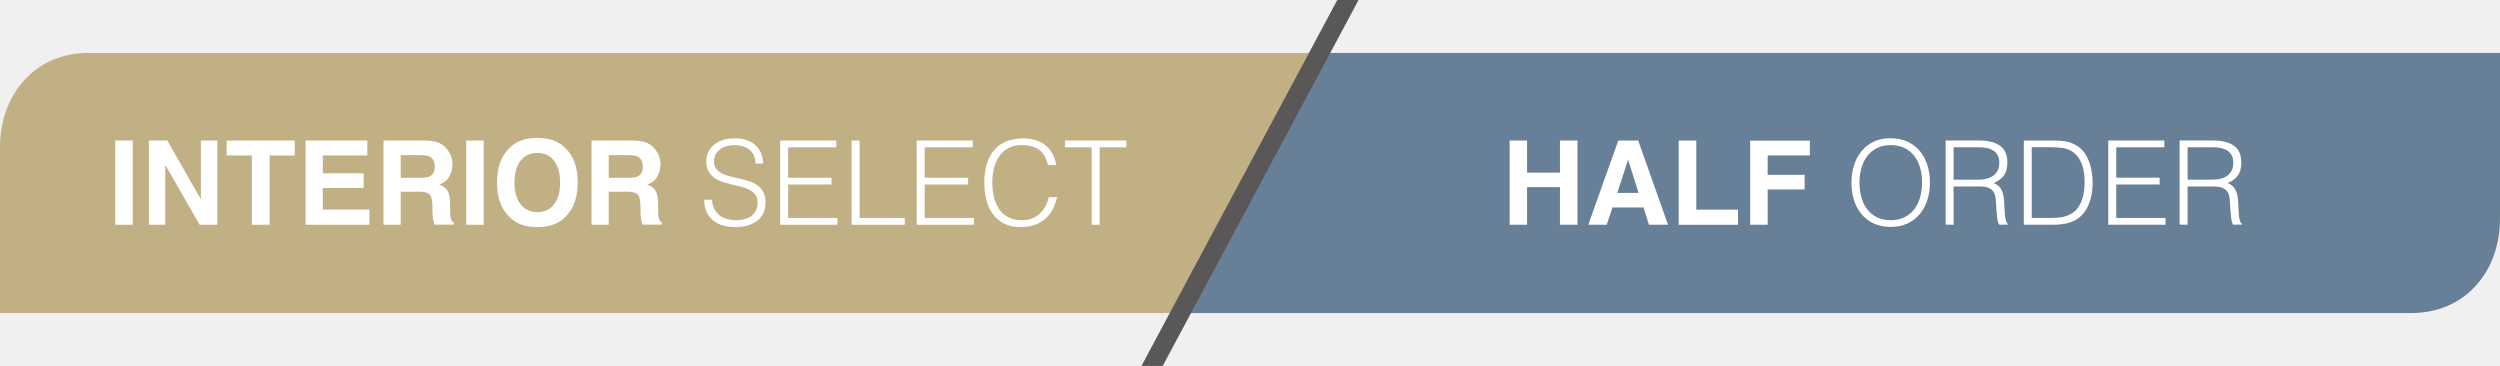
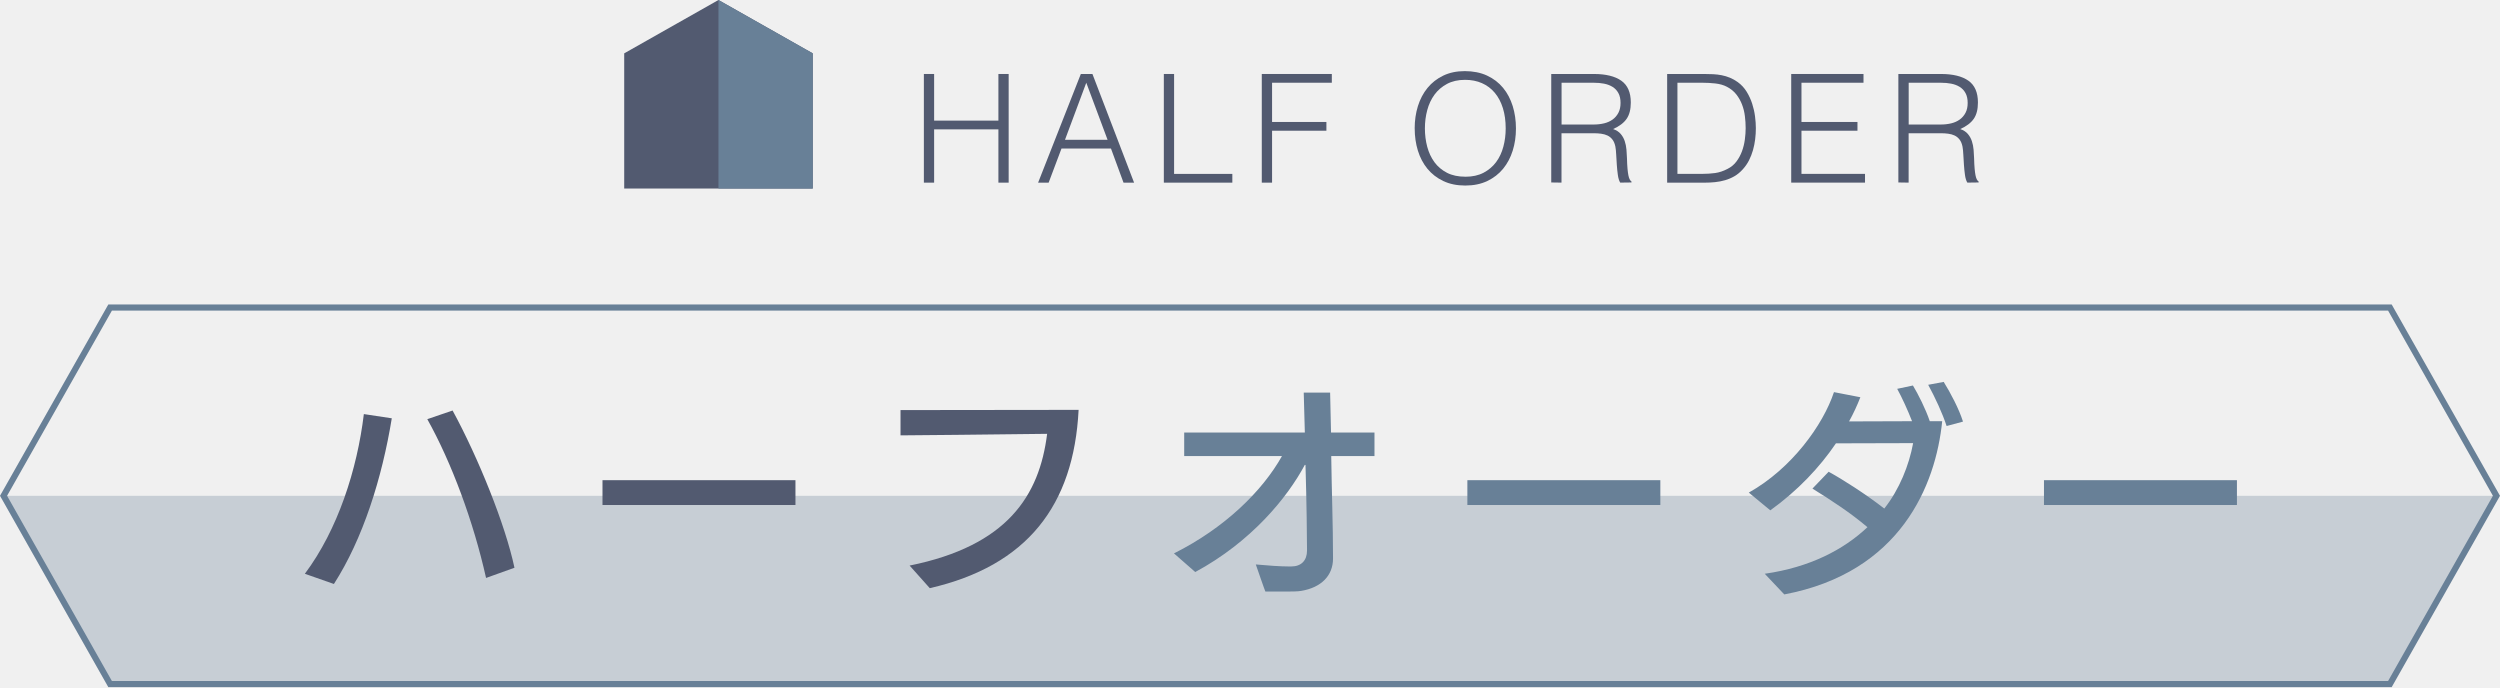
- <svg xmlns="http://www.w3.org/2000/svg" id="_レイヤー_2" data-name="レイヤー 2" viewBox="0 0 604.37 88.47">
+ <svg xmlns="http://www.w3.org/2000/svg" id="_レイヤー_2" data-name="レイヤー 2" viewBox="0 0 811.67 223.1">
  <defs>
    <style>
      .cls-1 {
+         fill: none;
+         stroke: #688097;
+         stroke-miterlimit: 10;
+         stroke-width: 2px;
+       }
+ 
+       .cls-2 {
        fill: #688097;
      }

-       .cls-2 {
-         fill: #fff;
-       }
- 
      .cls-3 {
-         fill: #c2b085;
+         opacity: .3;
      }

      .cls-4 {
-         fill: #595757;
+         fill: #525a70;
      }
    </style>
  </defs>
  <g id="_文字" data-name="文字">
    <g>
-       <path class="cls-3" d="M285.66,75.68H0v-40.05C0,22.97,8.28,12.79,21.47,12.79h297.24l-33.04,62.89Z" />
-       <path class="cls-1" d="M318.71,12.79h285.66s0,27.39,0,40.05c0,12.66-8.28,22.84-21.47,22.84-8.97,0-297.24,0-297.24,0l33.04-62.89Z" />
      <g>
-         <path class="cls-2" d="M27.86,33.98h4.23v20.36h-4.23v-20.36Z" />
-         <path class="cls-2" d="M52.51,54.33h-4.25l-8.31-14.46v14.46h-3.96v-20.36h4.46l8.11,14.21v-14.21h3.96v20.36Z" />
-         <path class="cls-2" d="M71.27,33.98v3.6h-6.09v16.75h-4.28v-16.75h-6.12v-3.6h16.49Z" />
-         <path class="cls-2" d="M87.92,45.44h-9.89v5.23h11.27v3.66h-15.43v-20.36h14.93v3.6h-10.77v4.32h9.89v3.54Z" />
-         <path class="cls-2" d="M101.26,46.35h-4.39v7.98h-4.16v-20.36h9.99c1.43.03,2.52.2,3.29.52.77.32,1.42.8,1.95,1.42.44.52.79,1.09,1.05,1.71.26.63.39,1.34.39,2.14,0,.97-.24,1.92-.73,2.85-.49.93-1.29,1.6-2.42,1.98.94.38,1.6.91,2,1.61.39.7.59,1.76.59,3.18v1.37c0,.93.04,1.56.11,1.89.11.52.37.91.77,1.16v.51h-4.68c-.13-.45-.22-.81-.28-1.09-.11-.57-.17-1.16-.18-1.75l-.03-1.89c-.02-1.3-.26-2.16-.71-2.6-.46-.43-1.31-.65-2.56-.65ZM103.84,42.65c.85-.39,1.27-1.15,1.27-2.29,0-1.23-.41-2.06-1.23-2.49-.46-.24-1.15-.36-2.07-.36h-4.94v5.47h4.82c.96,0,1.68-.11,2.15-.33Z" />
-         <path class="cls-2" d="M112.71,33.98h4.23v20.36h-4.23v-20.36Z" />
-         <path class="cls-2" d="M129.91,54.9c-2.91,0-5.13-.79-6.67-2.38-2.06-1.94-3.09-4.74-3.09-8.4s1.03-6.53,3.09-8.4c1.54-1.58,3.76-2.38,6.67-2.38s5.13.79,6.67,2.38c2.05,1.87,3.08,4.67,3.08,8.4s-1.03,6.45-3.08,8.4c-1.54,1.58-3.76,2.38-6.67,2.38ZM133.92,49.43c.99-1.24,1.48-3.01,1.48-5.3s-.5-4.05-1.48-5.3c-.99-1.25-2.33-1.87-4.01-1.87s-3.03.62-4.03,1.86c-1,1.24-1.51,3.01-1.51,5.3s.5,4.06,1.51,5.3c1,1.24,2.35,1.86,4.03,1.86s3.02-.62,4.02-1.86Z" />
-         <path class="cls-2" d="M151.55,46.35h-4.39v7.98h-4.16v-20.36h9.99c1.43.03,2.52.2,3.29.52.77.32,1.42.8,1.95,1.42.44.52.79,1.09,1.05,1.71.26.63.39,1.34.39,2.14,0,.97-.24,1.92-.73,2.85-.49.93-1.29,1.6-2.42,1.98.94.38,1.6.91,2,1.61.39.7.59,1.76.59,3.18v1.37c0,.93.04,1.56.11,1.89.11.52.37.91.77,1.16v.51h-4.68c-.13-.45-.22-.81-.28-1.09-.11-.57-.17-1.16-.18-1.75l-.03-1.89c-.02-1.3-.26-2.16-.71-2.6-.46-.43-1.31-.65-2.56-.65ZM154.13,42.65c.85-.39,1.27-1.15,1.27-2.29,0-1.23-.41-2.06-1.23-2.49-.46-.24-1.15-.36-2.07-.36h-4.94v5.47h4.82c.96,0,1.68-.11,2.15-.33Z" />
-         <path class="cls-2" d="M172.11,48.25c.08.91.28,1.67.61,2.31.33.63.75,1.15,1.27,1.54.52.4,1.12.68,1.8.86.68.18,1.4.27,2.18.27.9,0,1.69-.11,2.35-.34.66-.23,1.2-.53,1.61-.92.41-.39.72-.83.92-1.34.2-.51.3-1.05.3-1.61,0-.79-.18-1.43-.54-1.92-.36-.49-.82-.89-1.4-1.2-.58-.31-1.24-.56-1.98-.75-.75-.19-1.51-.37-2.29-.55-.78-.18-1.55-.39-2.29-.64-.75-.24-1.4-.57-1.98-.99-.58-.41-1.04-.95-1.4-1.6-.36-.65-.54-1.48-.54-2.47,0-.7.15-1.38.44-2.04.29-.66.73-1.24,1.3-1.75.57-.51,1.3-.91,2.16-1.22.87-.3,1.87-.45,3-.45s2.15.16,3.01.48c.86.32,1.57.76,2.14,1.32.57.56.99,1.2,1.27,1.94.28.74.42,1.52.42,2.35h-1.84c0-.77-.14-1.44-.41-2.01s-.65-1.03-1.12-1.39c-.47-.36-1.01-.62-1.61-.79-.6-.17-1.23-.25-1.87-.25-.98,0-1.81.14-2.47.41-.67.27-1.2.63-1.6,1.06-.4.43-.67.91-.82,1.44-.15.53-.18,1.06-.08,1.58.11.66.38,1.19.79,1.58s.92.72,1.53.98c.6.25,1.27.46,1.99.62.73.16,1.47.33,2.22.51.75.18,1.48.39,2.19.64.71.25,1.33.58,1.88.99.55.41.98.95,1.31,1.6.33.65.5,1.47.5,2.45,0,1.89-.65,3.35-1.95,4.38-1.3,1.04-3.13,1.56-5.49,1.56-1.06,0-2.04-.14-2.94-.41-.9-.27-1.69-.69-2.35-1.24-.66-.56-1.17-1.24-1.54-2.06s-.55-1.79-.55-2.9h1.87Z" />
-         <path class="cls-2" d="M188.6,54.33v-20.36h13.55v1.64h-11.62v7.35h10.49v1.64h-10.49v8.09h11.91v1.64h-13.83Z" />
-         <path class="cls-2" d="M205.88,54.33v-20.36h1.92v18.72h10.92v1.64h-12.84Z" />
-         <path class="cls-2" d="M221.61,54.33v-20.36h13.55v1.64h-11.62v7.35h10.49v1.64h-10.49v8.09h11.91v1.64h-13.83Z" />
-         <path class="cls-2" d="M253.34,39.88c-.4-1.73-1.13-2.97-2.21-3.71-1.07-.74-2.48-1.1-4.21-1.1-1.23,0-2.28.25-3.17.74-.89.49-1.62,1.15-2.19,1.98-.58.83-1,1.79-1.27,2.87-.27,1.08-.41,2.23-.41,3.44,0,1.13.12,2.24.35,3.34.24,1.09.63,2.07,1.17,2.93.55.86,1.28,1.55,2.21,2.08.92.53,2.08.79,3.48.79.87,0,1.66-.14,2.38-.42.72-.28,1.34-.67,1.88-1.17.54-.5.99-1.09,1.36-1.77s.65-1.42.83-2.23h2.01c-.23.98-.56,1.91-.99,2.79-.43.88-1,1.65-1.71,2.31-.71.66-1.57,1.18-2.57,1.57-1.01.39-2.19.58-3.55.58-1.56,0-2.9-.29-4.02-.86-1.11-.57-2.02-1.35-2.73-2.33-.71-.98-1.22-2.12-1.54-3.41-.32-1.29-.48-2.66-.48-4.12,0-1.94.24-3.59.72-4.95.48-1.36,1.15-2.47,1.99-3.32.85-.86,1.85-1.48,3-1.87,1.15-.39,2.4-.58,3.76-.58,1.04,0,2,.14,2.9.41.9.27,1.69.68,2.38,1.23.69.55,1.25,1.22,1.7,2.02.44.8.75,1.73.92,2.79h-1.98Z" />
-         <path class="cls-2" d="M257.47,33.97h14.82v1.64h-6.45v18.72h-1.92v-18.72h-6.45v-1.64Z" />
+         <g>
+           <polygon class="cls-4" points="202.66 61.2 233.26 61.2 263.87 61.2 263.87 30.6 263.87 17.32 233.26 0 202.66 17.32 202.66 30.6 202.66 61.2" />
+           <polyline class="cls-2" points="233.26 61.2 263.87 61.2 263.87 30.6 263.87 17.32 233.26 0" />
+         </g>
+         <g>
+           <path class="cls-4" d="M299.95,59.3V24.02h3.33v15.14h20.87v-15.14h3.33v35.28h-3.33v-17.3h-20.87v17.3h-3.33Z" />
+           <path class="cls-4" d="M337.04,59.3l13.87-35.28h3.77l13.52,35.28h-3.43l-4.07-11.07h-16.07l-4.17,11.07h-3.43ZM345.77,45.38h13.82l-6.91-18.52-6.91,18.52Z" />
+           <path class="cls-4" d="M377.86,59.3V24.02h3.33v32.44h18.91v2.84h-22.25Z" />
+           <path class="cls-4" d="M409.66,59.3V24.02h22.74v2.84h-19.4v12.74h17.64v2.84h-17.64v16.86h-3.33Z" />
+           <path class="cls-4" d="M459.3,41.7c0-2.58.35-5,1.05-7.25.7-2.25,1.74-4.22,3.11-5.9,1.37-1.68,3.07-3.01,5.1-3.99,2.02-.98,4.36-1.47,7.01-1.47s5.15.48,7.23,1.45c2.07.96,3.8,2.29,5.19,3.97,1.39,1.68,2.43,3.66,3.14,5.93.7,2.27,1.05,4.7,1.05,7.28s-.35,4.94-1.05,7.18c-.7,2.24-1.74,4.2-3.11,5.88-1.37,1.68-3.09,3.01-5.14,3.99s-4.44,1.47-7.15,1.47-5.1-.49-7.15-1.47c-2.06-.98-3.77-2.31-5.15-3.99-1.37-1.68-2.4-3.64-3.09-5.88-.69-2.24-1.03-4.63-1.03-7.18ZM475.76,57.38c2.29,0,4.25-.43,5.91-1.3,1.65-.87,3-2.02,4.07-3.45,1.06-1.44,1.85-3.1,2.35-5,.51-1.89.76-3.87.76-5.93,0-2.45-.3-4.65-.91-6.59-.6-1.94-1.48-3.6-2.62-4.97-1.14-1.37-2.53-2.42-4.17-3.14-1.63-.72-3.46-1.08-5.49-1.08-2.25,0-4.21.44-5.86,1.32-1.65.88-3.01,2.05-4.07,3.5-1.06,1.45-1.85,3.13-2.35,5.02-.51,1.89-.76,3.87-.76,5.93s.25,4.08.76,5.98c.51,1.89,1.29,3.56,2.35,5,1.06,1.44,2.42,2.58,4.07,3.43,1.65.85,3.63,1.27,5.95,1.27Z" />
+           <path class="cls-4" d="M506.97,43.27v16.02l-3.33-.05V24.02h13.82c3.89,0,6.86.73,8.92,2.18,2.06,1.45,3.09,3.81,3.09,7.08,0,2.22-.45,3.99-1.35,5.29-.9,1.31-2.36,2.42-4.39,3.33,1.04.36,1.86.88,2.45,1.57.59.69,1.03,1.47,1.32,2.35.29.88.48,1.81.56,2.79.08.98.14,1.93.17,2.84.03,1.34.09,2.45.17,3.33.08.88.18,1.6.29,2.16.11.56.25.99.42,1.3.16.31.36.55.59.71v.29l-3.67.05c-.36-.59-.61-1.4-.76-2.45-.15-1.05-.26-2.14-.34-3.28-.08-1.14-.15-2.25-.2-3.33-.05-1.08-.14-1.96-.27-2.65-.2-.95-.51-1.71-.96-2.28-.44-.57-.97-1-1.59-1.3-.62-.29-1.32-.49-2.08-.59-.77-.1-1.56-.15-2.38-.15h-10.49ZM517.36,40.43c1.24,0,2.39-.13,3.46-.39,1.06-.26,1.98-.68,2.77-1.25.78-.57,1.4-1.3,1.86-2.18.46-.88.69-1.94.69-3.18,0-1.31-.24-2.38-.71-3.23-.47-.85-1.11-1.52-1.91-2.01s-1.71-.83-2.74-1.03c-1.03-.2-2.1-.29-3.21-.29h-10.58v13.57h10.39Z" />
+           <path class="cls-4" d="M541.27,59.3V24.02h12.05c.98,0,1.94.02,2.89.07.95.05,1.88.16,2.79.34.91.18,1.8.45,2.67.81.86.36,1.71.83,2.52,1.42,1.18.85,2.14,1.89,2.89,3.11.75,1.23,1.35,2.52,1.79,3.87.44,1.36.75,2.73.93,4.12.18,1.39.27,2.67.27,3.85s-.07,2.37-.22,3.58c-.15,1.21-.38,2.39-.71,3.55-.33,1.16-.76,2.27-1.3,3.33-.54,1.06-1.22,2.03-2.03,2.92-.82.91-1.71,1.65-2.67,2.21-.96.56-1.98.99-3.04,1.3-1.06.31-2.16.52-3.31.64-1.14.11-2.3.17-3.48.17h-12.05ZM544.61,56.45h7.99c1.5,0,2.92-.09,4.24-.27,1.32-.18,2.67-.63,4.04-1.35,1.18-.59,2.14-1.39,2.89-2.4.75-1.01,1.35-2.11,1.79-3.31.44-1.19.75-2.44.93-3.75.18-1.31.27-2.56.27-3.77,0-1.27-.08-2.57-.25-3.9-.16-1.32-.47-2.58-.93-3.77-.46-1.19-1.08-2.29-1.86-3.28-.78-1-1.8-1.82-3.04-2.47-1.05-.56-2.29-.91-3.72-1.08-1.44-.16-2.89-.24-4.36-.24h-7.99v29.6Z" />
+           <path class="cls-4" d="M581.55,59.3V24.02h23.47v2.84h-20.14v12.74h18.18v2.84h-18.18v14.01h20.63v2.84h-23.96Z" />
+           <path class="cls-4" d="M619.67,43.27v16.02l-3.33-.05V24.02h13.82c3.89,0,6.86.73,8.92,2.18,2.06,1.45,3.09,3.81,3.09,7.08,0,2.22-.45,3.99-1.35,5.29-.9,1.31-2.36,2.42-4.39,3.33,1.04.36,1.86.88,2.45,1.57.59.69,1.03,1.47,1.32,2.35.29.88.48,1.81.56,2.79.08.98.14,1.93.17,2.84.03,1.34.09,2.45.17,3.33.08.88.18,1.6.29,2.16.11.56.25.99.42,1.3.16.31.36.55.59.71v.29l-3.67.05c-.36-.59-.61-1.4-.76-2.45-.15-1.05-.26-2.14-.34-3.28-.08-1.14-.15-2.25-.2-3.33s-.14-1.96-.27-2.65c-.2-.95-.51-1.71-.96-2.28-.44-.57-.97-1-1.59-1.3-.62-.29-1.32-.49-2.08-.59-.77-.1-1.56-.15-2.38-.15h-10.49ZM630.06,40.43c1.24,0,2.39-.13,3.46-.39,1.06-.26,1.98-.68,2.77-1.25.78-.57,1.4-1.3,1.86-2.18.46-.88.69-1.94.69-3.18,0-1.31-.24-2.38-.71-3.23-.47-.85-1.11-1.52-1.91-2.01s-1.71-.83-2.74-1.03c-1.03-.2-2.1-.29-3.21-.29h-10.58v13.57h10.39Z" />
+         </g>
      </g>
+       <g class="cls-3">
+         <polygon class="cls-2" points="35.75 222.1 775.92 222.1 810.52 160.97 1.15 160.97 35.75 222.1" />
+       </g>
+       <polygon class="cls-1" points="775.92 99.85 35.75 99.85 1.15 160.97 35.75 222.1 775.92 222.1 810.52 160.97 775.92 99.85" />
      <g>
-         <path class="cls-2" d="M377.12,54.33v-9.09h-7.96v9.09h-4.21v-20.36h4.21v7.76h7.96v-7.76h4.23v20.36h-4.23Z" />
-         <path class="cls-2" d="M397.32,50.15h-7.5l-1.41,4.18h-4.45l7.26-20.36h4.81l7.21,20.36h-4.61l-1.31-4.18ZM396.13,46.64l-2.54-8.01-2.62,8.01h5.17Z" />
-         <path class="cls-2" d="M405.83,33.98h4.25v16.7h10.08v3.66h-14.34v-20.36Z" />
-         <path class="cls-2" d="M437.54,37.58h-10.21v4.68h8.93v3.54h-8.93v8.53h-4.23v-20.33h14.43v3.58Z" />
-         <path class="cls-2" d="M447.58,44.18c0-1.49.2-2.88.61-4.19.41-1.3,1-2.44,1.8-3.41.79-.97,1.77-1.74,2.94-2.31,1.17-.57,2.52-.85,4.04-.85s2.97.28,4.17.83c1.2.56,2.2,1.32,3,2.29.8.97,1.4,2.11,1.81,3.42.41,1.31.61,2.71.61,4.2s-.2,2.85-.61,4.14c-.41,1.29-1,2.42-1.8,3.39-.79.97-1.78,1.74-2.97,2.31-1.19.57-2.56.85-4.13.85s-2.94-.28-4.13-.85c-1.19-.57-2.18-1.33-2.97-2.31-.79-.97-1.39-2.1-1.78-3.39-.4-1.29-.59-2.67-.59-4.14ZM457.09,53.23c1.32,0,2.46-.25,3.41-.75.95-.5,1.73-1.16,2.35-1.99.61-.83,1.07-1.79,1.36-2.89.29-1.09.44-2.23.44-3.42,0-1.41-.17-2.68-.52-3.8-.35-1.12-.85-2.08-1.51-2.87-.66-.79-1.46-1.4-2.4-1.81-.94-.41-2-.62-3.17-.62-1.3,0-2.43.25-3.38.76-.95.51-1.74,1.18-2.35,2.02-.61.84-1.07,1.81-1.36,2.9-.29,1.09-.44,2.23-.44,3.42s.15,2.36.44,3.45c.29,1.09.75,2.06,1.36,2.88.61.83,1.39,1.49,2.35,1.98.95.49,2.1.74,3.44.74Z" />
-         <path class="cls-2" d="M472.28,45.08v9.25l-1.92-.03v-20.34h7.98c2.24,0,3.96.42,5.15,1.26,1.19.84,1.78,2.2,1.78,4.09,0,1.28-.26,2.3-.78,3.05-.52.75-1.36,1.4-2.53,1.92.6.21,1.07.51,1.41.91.34.4.59.85.76,1.36.17.51.28,1.05.33,1.61.05.57.08,1.11.1,1.64.02.77.05,1.41.1,1.92.05.51.1.92.17,1.24.07.32.15.57.24.75.09.18.21.32.34.41v.17l-2.12.03c-.21-.34-.35-.81-.44-1.41-.08-.6-.15-1.23-.2-1.9-.05-.66-.08-1.3-.11-1.92-.03-.62-.08-1.13-.16-1.53-.11-.55-.3-.99-.55-1.32-.25-.33-.56-.58-.92-.75-.36-.17-.76-.28-1.2-.34-.44-.06-.9-.08-1.37-.08h-6.05ZM478.27,43.44c.72,0,1.38-.08,1.99-.23.61-.15,1.15-.39,1.6-.72.45-.33.81-.75,1.07-1.26.26-.51.4-1.12.4-1.84,0-.75-.14-1.38-.41-1.87-.27-.49-.64-.88-1.1-1.16-.46-.28-.99-.48-1.58-.59-.59-.11-1.21-.17-1.85-.17h-6.11v7.83h6Z" />
-         <path class="cls-2" d="M489.25,54.33v-20.36h6.96c.57,0,1.12.01,1.67.04.55.03,1.08.09,1.61.2.53.1,1.04.26,1.54.47.5.21.99.48,1.46.82.68.49,1.23,1.09,1.67,1.8s.78,1.45,1.03,2.23c.25.78.43,1.57.54,2.38.1.8.16,1.54.16,2.22s-.04,1.37-.13,2.06c-.08.7-.22,1.38-.41,2.05-.19.67-.44,1.31-.75,1.92-.31.61-.7,1.17-1.17,1.68-.47.53-.99.95-1.54,1.27-.56.32-1.14.57-1.75.75-.61.18-1.25.3-1.91.37-.66.07-1.33.1-2.01.1h-6.96ZM491.17,52.69h4.61c.87,0,1.68-.05,2.45-.16.76-.1,1.54-.36,2.33-.78.68-.34,1.24-.8,1.67-1.39.43-.58.78-1.22,1.03-1.91.25-.69.43-1.41.54-2.16.1-.75.16-1.48.16-2.18,0-.74-.05-1.48-.14-2.25-.09-.76-.27-1.49-.54-2.18-.26-.69-.62-1.32-1.08-1.9-.45-.57-1.04-1.05-1.75-1.43-.6-.32-1.32-.53-2.15-.62-.83-.09-1.67-.14-2.52-.14h-4.61v17.08Z" />
-         <path class="cls-2" d="M509.67,54.33v-20.36h13.55v1.64h-11.62v7.35h10.49v1.64h-10.49v8.09h11.91v1.64h-13.83Z" />
-         <path class="cls-2" d="M528.84,45.08v9.25l-1.92-.03v-20.34h7.98c2.24,0,3.96.42,5.15,1.26,1.19.84,1.78,2.2,1.78,4.09,0,1.28-.26,2.3-.78,3.05-.52.75-1.36,1.4-2.53,1.92.6.21,1.07.51,1.41.91.34.4.59.85.76,1.36.17.51.28,1.05.33,1.61.05.57.08,1.11.1,1.64.02.77.05,1.41.1,1.92.05.51.1.92.17,1.24.07.32.15.57.24.75.09.18.21.32.34.41v.17l-2.12.03c-.21-.34-.35-.81-.44-1.41-.08-.6-.15-1.23-.2-1.9-.05-.66-.08-1.3-.11-1.92-.03-.62-.08-1.13-.16-1.53-.11-.55-.3-.99-.55-1.32-.25-.33-.56-.58-.92-.75-.36-.17-.76-.28-1.2-.34-.44-.06-.9-.08-1.37-.08h-6.05ZM534.84,43.44c.72,0,1.38-.08,1.99-.23.61-.15,1.15-.39,1.6-.72.45-.33.81-.75,1.07-1.26.26-.51.4-1.12.4-1.84,0-.75-.14-1.38-.41-1.87-.27-.49-.64-.88-1.1-1.16-.46-.28-.99-.48-1.58-.59-.59-.11-1.21-.17-1.85-.17h-6.11v7.83h6Z" />
+         <path class="cls-4" d="M98.98,186.28c10.73-14.33,16.99-33.91,19.15-51.84l9.07,1.37c-3.17,19.44-9.36,39.1-18.79,53.79l-9.43-3.31ZM157.81,187.65c-4.1-18.36-11.23-37.52-19.08-51.56l8.21-2.81c8.28,15.19,17.14,37.08,20.09,51.05l-9.22,3.31Z" />
+         <path class="cls-4" d="M195.61,163.96v-8.06h62.65v8.06h-62.65Z" />
+         <path class="cls-4" d="M295.33,183.62c31.68-6.41,42.12-22.61,44.64-42.77-14.26.22-47.6.5-47.6.5v-8.21s54-.07,57.82-.07c-1.58,31.03-16.71,50.62-48.32,57.89l-6.55-7.34Z" />
+         <path class="cls-2" d="M410.82,192.04c-.07,0-3.1-8.78-3.1-8.78,3.82.36,8.06.65,10.66.65h.86c3.24,0,5.11-1.94,5.11-5.18,0-3.46-.14-15.99-.5-27.79h-.22c-5.69,10.66-17.43,24.99-35.57,34.78l-6.91-6.05c16.42-8.21,28.66-20.16,35.07-31.61h-31.75v-7.63h39.17l-.36-12.96h8.57l.29,12.96h14.11v7.63h-14.04c.14,11.09.58,22.18.58,33.27,0,5.62-3.89,9.43-10.3,10.51-1.08.22-3.46.22-5.83.22h-5.83Z" />
+         <path class="cls-2" d="M476.41,163.96v-8.06h62.65v8.06h-62.65Z" />
+         <path class="cls-2" d="M572.96,186.28c14.62-2.09,25.56-7.78,33.34-15.12-5.62-4.75-11.59-8.64-17.86-12.53l5.26-5.47c4.61,2.52,11.95,7.2,18.07,11.95,4.9-6.19,8.06-14.11,9.36-21.24l-25.06.07c-5.26,7.78-12.46,15.41-21.31,21.75l-6.98-5.76c13.9-7.78,24.12-21.96,27.65-32.62l8.57,1.66c-1.01,2.59-2.23,5.26-3.67,7.85l20.45-.07c-1.37-3.53-3.24-7.63-4.82-10.51l5.11-1.08c1.73,2.88,4.1,7.56,5.47,11.59h4.03c-2.09,20.81-13.54,49.11-51.27,56.24l-6.34-6.7ZM632,138.32c-1.3-4.03-3.74-9.29-5.98-13.39l5.04-.94c2.23,3.6,4.97,8.78,6.26,12.89l-5.33,1.44Z" />
+         <path class="cls-2" d="M663.61,163.96v-8.06h62.65v8.06h-62.65Z" />
      </g>
-       <polygon class="cls-4" points="275.94 88.47 275.94 88.47 281.08 88.47 328.43 0 328.42 0 323.29 0 275.94 88.47" />
    </g>
  </g>
</svg>
